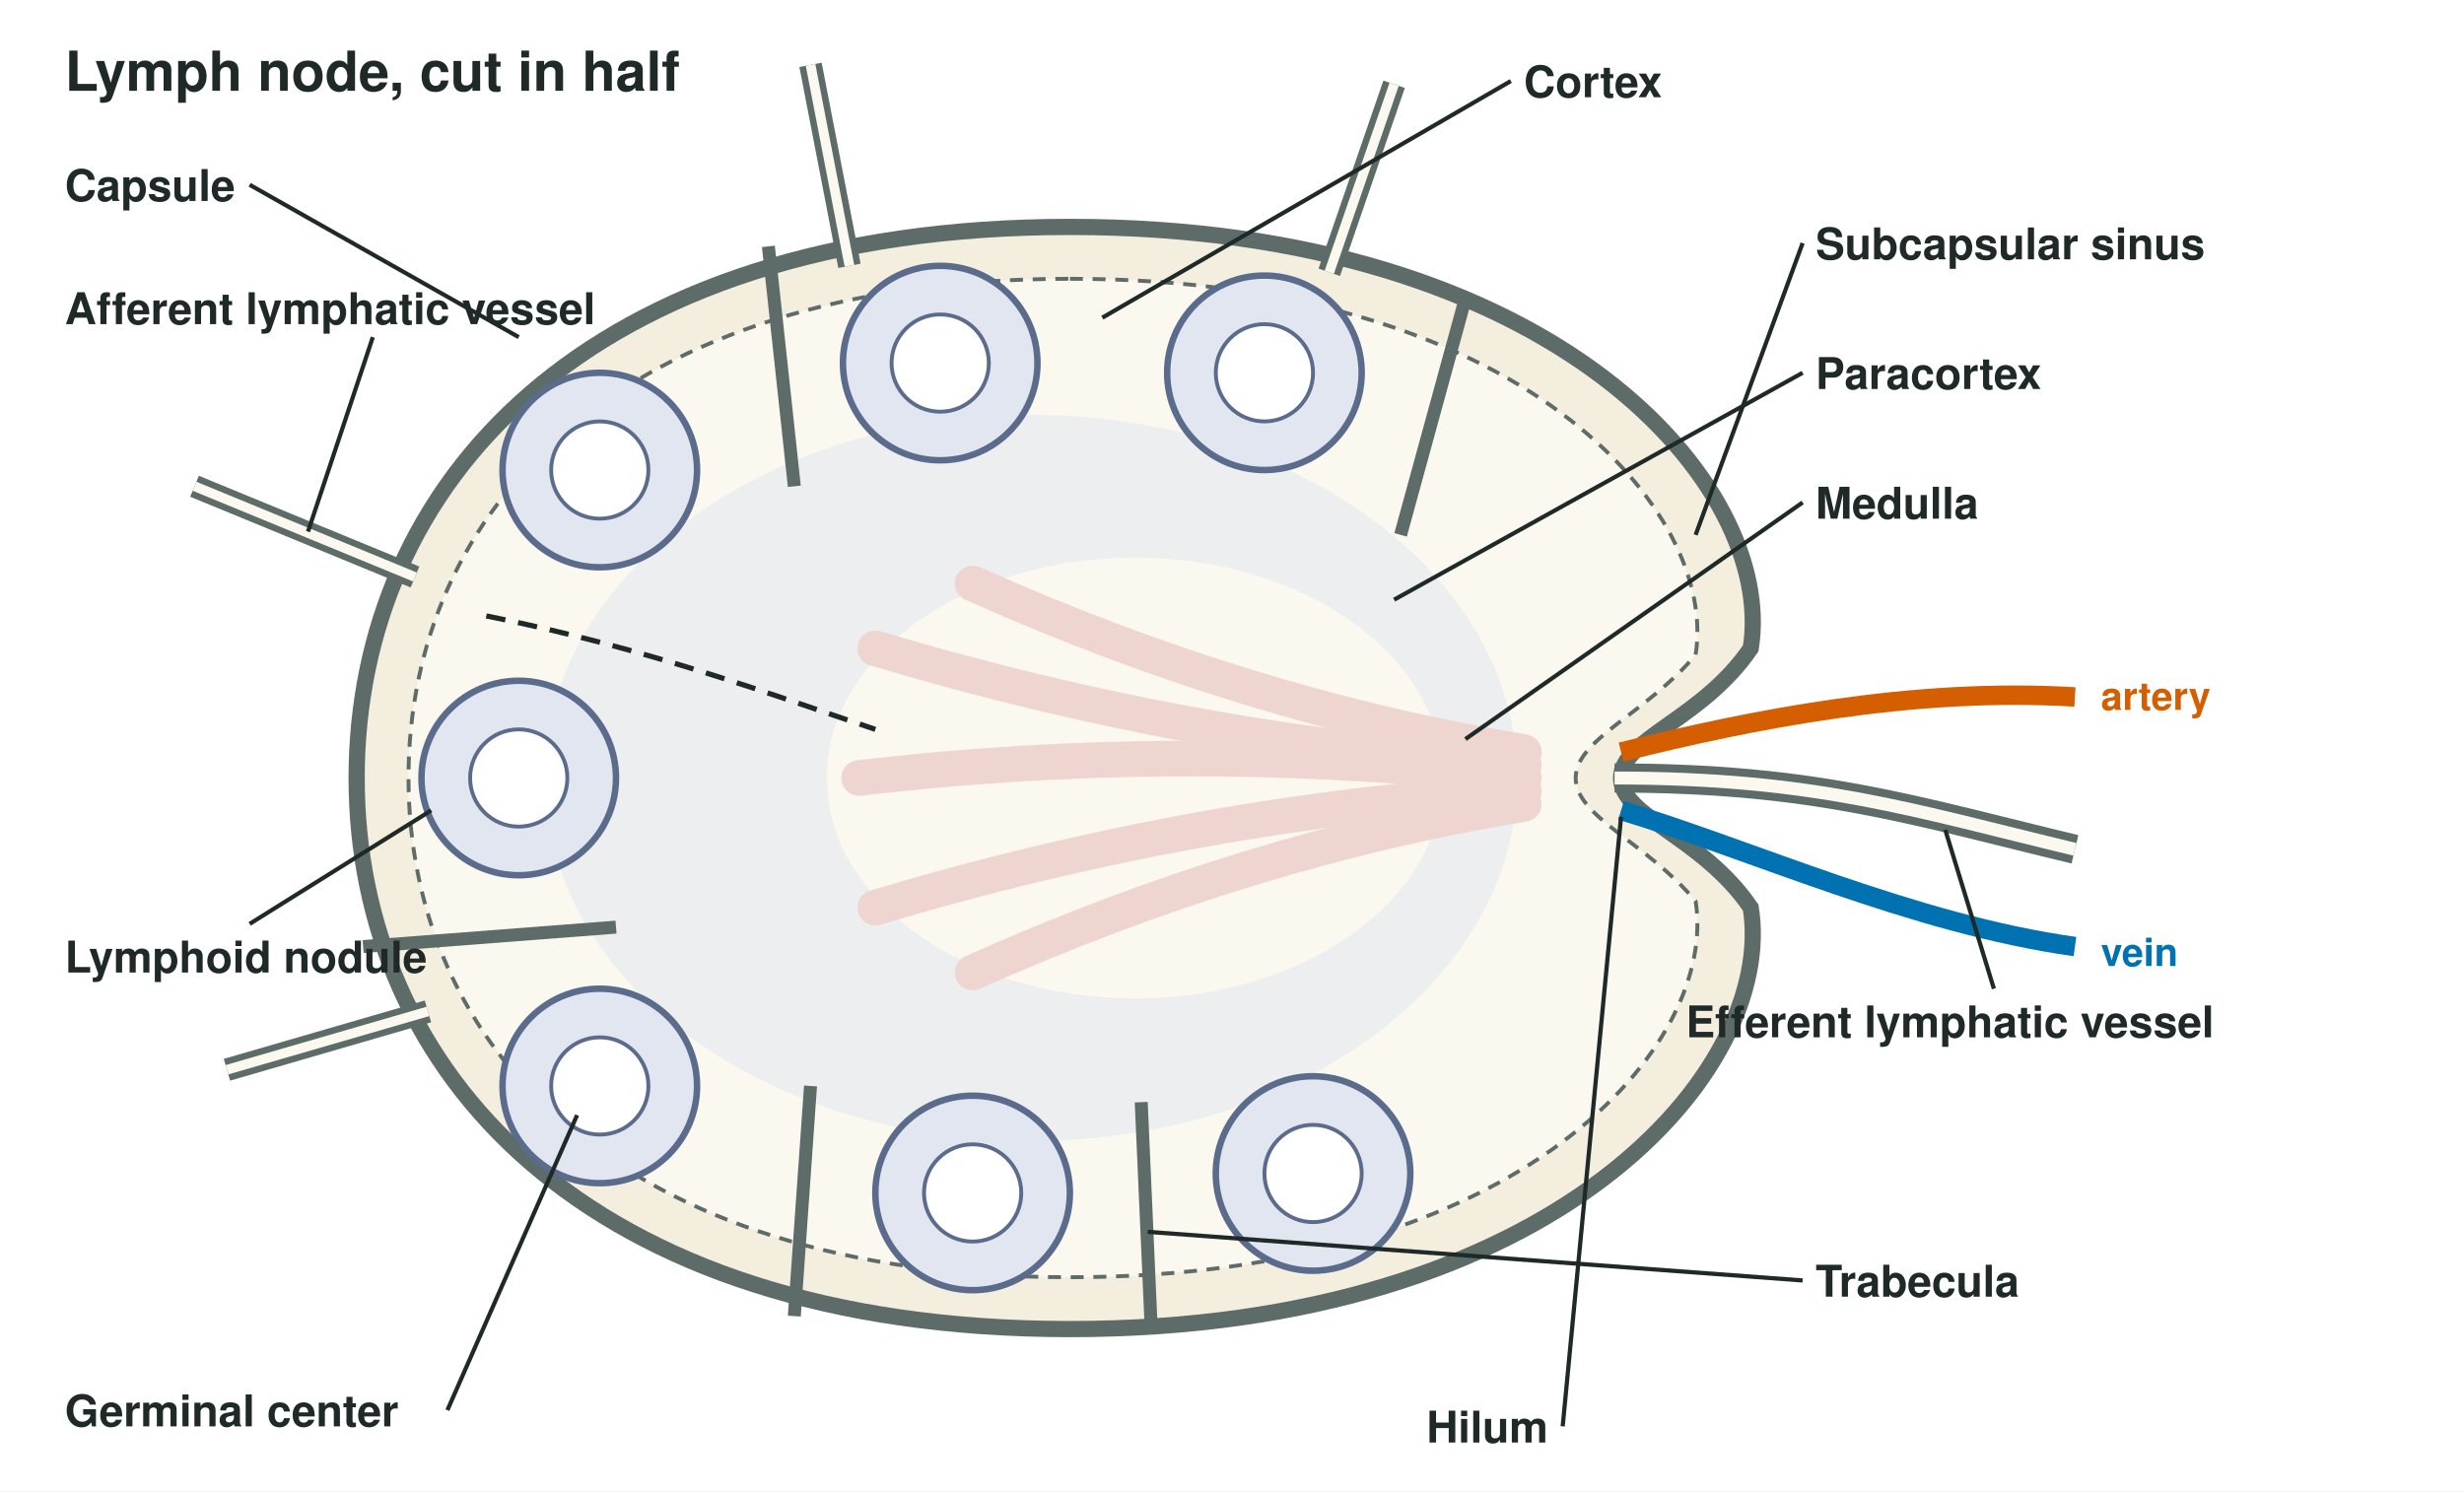
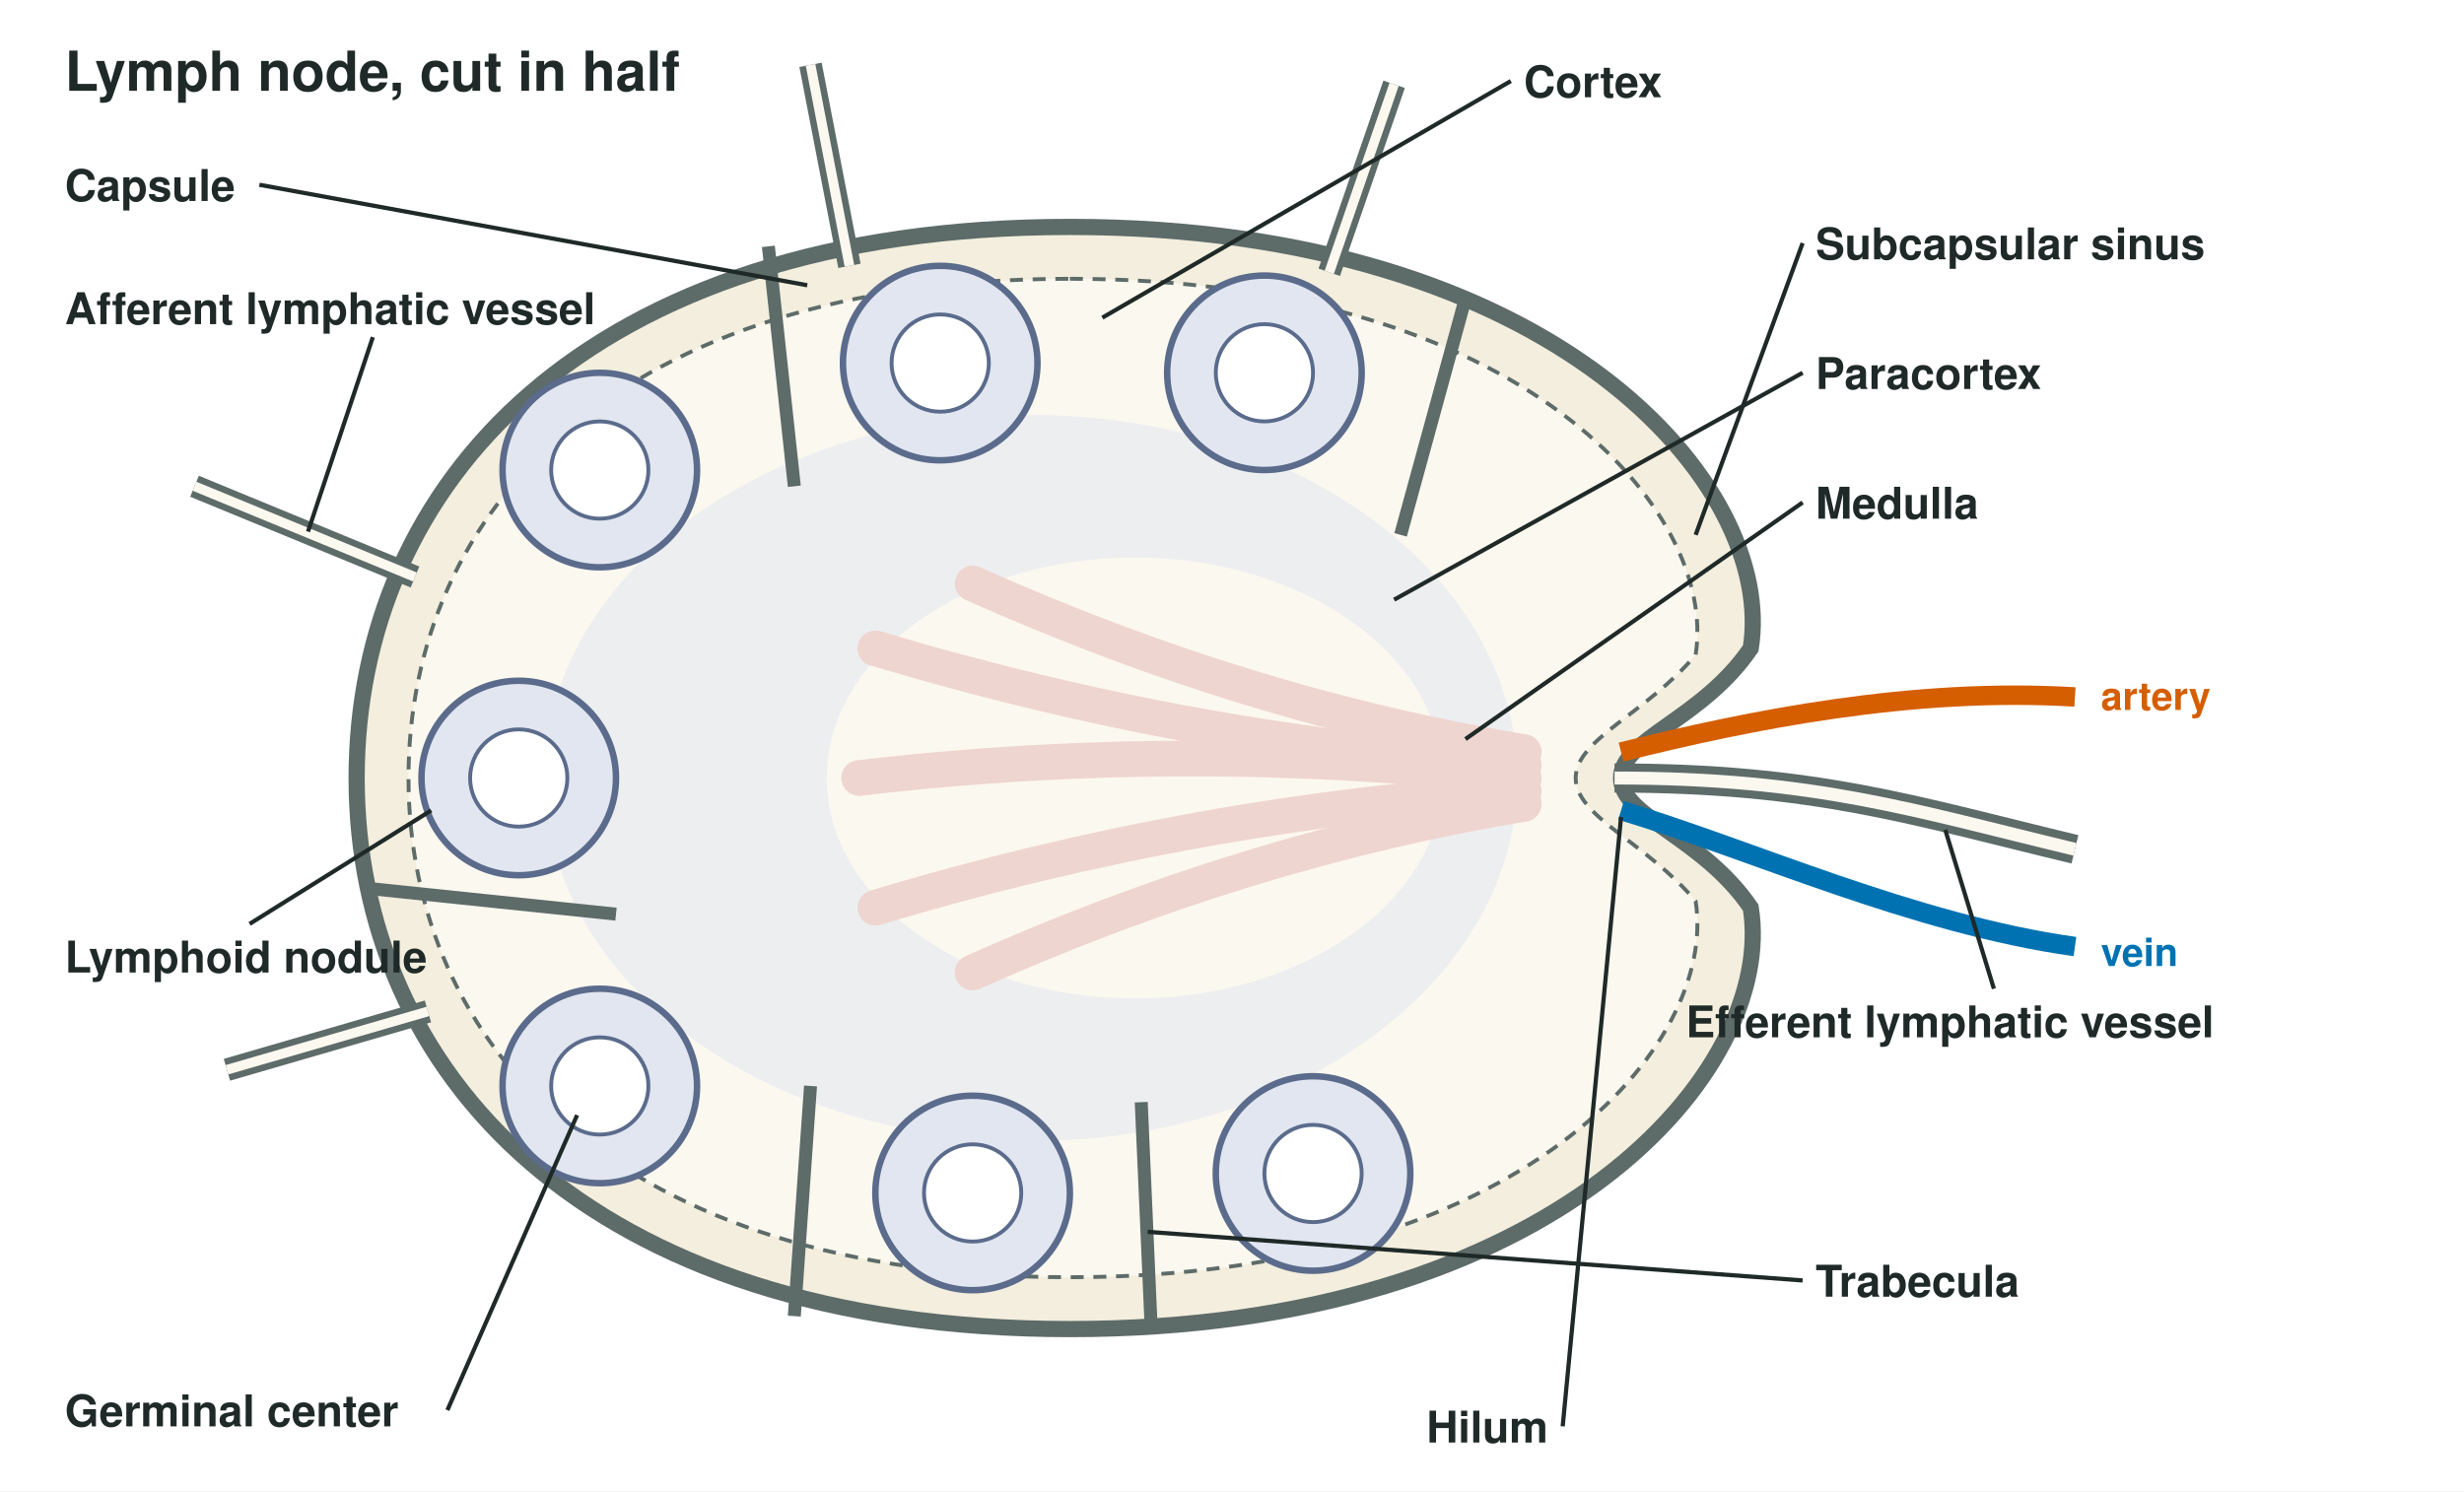
- <svg xmlns="http://www.w3.org/2000/svg" viewBox="0 0 760 460" width="760" height="460" role="img" aria-label="A lymph node cut in half, drawn as a bean with its indented side, the hilum, on the right. A tough capsule surrounds it, with a narrow space, the subcapsular sinus, just inside. Four afferent lymphatic vessels enter through the capsule on the curved outer surface. Partitions called trabeculae run inward from the capsule. The outer cortex holds round lymphoid nodules, each with a pale germinal center. Deeper, a shaded band, the paracortex, surrounds the medulla, where cords of cells and sinuses run toward the hilum. At the hilum a single efferent lymphatic vessel leaves, beside an artery and a vein. A dashed line traces lymph from an afferent vessel inward toward the medulla.">
+ <svg xmlns="http://www.w3.org/2000/svg" viewBox="0 0 760 460" width="760" height="460" role="img" aria-label="A lymph node cut in half, drawn as a bean with its indented side, the hilum, on the right. A tough capsule surrounds it, with a narrow space, the subcapsular sinus, just inside. Four afferent lymphatic vessels enter through the capsule on the curved outer surface. Partitions called trabeculae run inward from the capsule. The outer cortex holds round lymphoid nodules, each with a pale germinal center. Deeper, a shaded band, the paracortex, surrounds the medulla, where cords of cells and sinuses run toward the hilum. At the hilum a single efferent lymphatic vessel leaves, beside an artery and a vein.">
  <rect x="0" y="0" width="760" height="460" fill="#FFFFFF" />
  <g font-family="Helvetica, Arial, sans-serif" fill="#1F2A28">
    <text x="20" y="28" font-size="17" font-weight="800">Lymph node, cut in half</text>
    <path d="M330 70 C 480 70 548 150 540 200 C 525 222 500 228 500 240 C 500 252 525 258 540 280 C 548 330 480 410 330 410 C 180 410 110 330 110 240 C 110 150 180 70 330 70 Z" fill="#F3EEDD" stroke="#5D6B69" stroke-width="5" />
    <path d="M330 86 C 470 86 530 158 523 202 C 508 220 486 228 486 240 C 486 252 508 260 523 278 C 530 322 470 394 330 394 C 190 394 126 322 126 240 C 126 158 190 86 330 86 Z" fill="#FBF8EF" stroke="#5D6B69" stroke-width="1.2" stroke-dasharray="4 3" />
    <ellipse cx="318" cy="240" rx="150" ry="112" fill="#E1E6F0" stroke="none" opacity="0.55" />
    <ellipse cx="350" cy="240" rx="95" ry="68" fill="#FBF8EF" stroke="none" />
    <path d="M270 200 Q 370.0 230.0 470 236" fill="none" stroke="#EFD5CF" stroke-width="11" stroke-linecap="round" />
    <path d="M265 240 Q 367.5 228.0 470 240" fill="none" stroke="#EFD5CF" stroke-width="11" stroke-linecap="round" />
    <path d="M270 280 Q 370.0 250.0 470 244" fill="none" stroke="#EFD5CF" stroke-width="11" stroke-linecap="round" />
    <path d="M300 180 Q 385.0 218.0 470 232" fill="none" stroke="#EFD5CF" stroke-width="11" stroke-linecap="round" />
    <path d="M300 300 Q 385.0 262.0 470 248" fill="none" stroke="#EFD5CF" stroke-width="11" stroke-linecap="round" />
    <line x1="237" y1="76" x2="245" y2="150" stroke="#5D6B69" stroke-width="4" />
    <line x1="452" y1="92" x2="432" y2="165" stroke="#5D6B69" stroke-width="4" />
-     <line x1="112" y1="292" x2="190" y2="286" stroke="#5D6B69" stroke-width="4" />
+     <line x1="113" y1="274" x2="190" y2="282" stroke="#5D6B69" stroke-width="4" />
    <line x1="245" y1="406" x2="250" y2="335" stroke="#5D6B69" stroke-width="4" />
    <line x1="355" y1="408" x2="352" y2="340" stroke="#5D6B69" stroke-width="4" />
    <circle cx="185" cy="145" r="30" fill="#E1E6F0" stroke="#5B6B8C" stroke-width="2" />
    <circle cx="185" cy="145" r="15" fill="#FFFFFF" stroke="#5B6B8C" stroke-width="1.2" />
    <circle cx="290" cy="112" r="30" fill="#E1E6F0" stroke="#5B6B8C" stroke-width="2" />
    <circle cx="290" cy="112" r="15" fill="#FFFFFF" stroke="#5B6B8C" stroke-width="1.2" />
    <circle cx="390" cy="115" r="30" fill="#E1E6F0" stroke="#5B6B8C" stroke-width="2" />
    <circle cx="390" cy="115" r="15" fill="#FFFFFF" stroke="#5B6B8C" stroke-width="1.2" />
    <circle cx="160" cy="240" r="30" fill="#E1E6F0" stroke="#5B6B8C" stroke-width="2" />
    <circle cx="160" cy="240" r="15" fill="#FFFFFF" stroke="#5B6B8C" stroke-width="1.2" />
    <circle cx="185" cy="335" r="30" fill="#E1E6F0" stroke="#5B6B8C" stroke-width="2" />
    <circle cx="185" cy="335" r="15" fill="#FFFFFF" stroke="#5B6B8C" stroke-width="1.2" />
    <circle cx="300" cy="368" r="30" fill="#E1E6F0" stroke="#5B6B8C" stroke-width="2" />
    <circle cx="300" cy="368" r="15" fill="#FFFFFF" stroke="#5B6B8C" stroke-width="1.2" />
    <circle cx="405" cy="362" r="30" fill="#E1E6F0" stroke="#5B6B8C" stroke-width="2" />
    <circle cx="405" cy="362" r="15" fill="#FFFFFF" stroke="#5B6B8C" stroke-width="1.2" />
    <line x1="60" y1="150" x2="128" y2="178" stroke="#5D6B69" stroke-width="7" />
    <line x1="60" y1="150" x2="128" y2="178" stroke="#FBF8EF" stroke-width="3" />
    <line x1="70" y1="330" x2="132" y2="312" stroke="#5D6B69" stroke-width="7" />
    <line x1="70" y1="330" x2="132" y2="312" stroke="#FBF8EF" stroke-width="3" />
    <line x1="250" y1="20" x2="262" y2="82" stroke="#5D6B69" stroke-width="7" />
    <line x1="250" y1="20" x2="262" y2="82" stroke="#FBF8EF" stroke-width="3" />
    <line x1="430" y1="26" x2="410" y2="84" stroke="#5D6B69" stroke-width="7" />
    <line x1="430" y1="26" x2="410" y2="84" stroke="#FBF8EF" stroke-width="3" />
    <path d="M498 240 C 560 240 590 250 640 262" fill="none" stroke="#5D6B69" stroke-width="9" />
    <path d="M498 240 C 560 240 590 250 640 262" fill="none" stroke="#FBF8EF" stroke-width="4" />
    <path d="M640 215 C 590 212 540 222 500 232" fill="none" stroke="#D55E00" stroke-width="6" />
    <path d="M640 292 C 590 285 540 262 500 250" fill="none" stroke="#0072B2" stroke-width="6" />
-     <path d="M150 190 C 200 200 240 215 270 225" fill="none" stroke="#1F2A28" stroke-width="1.6" stroke-dasharray="6 4" />
    <line x1="115.0" y1="104" x2="95" y2="164" stroke="#1F2A28" stroke-width="1.3" />
    <text x="20" y="100" font-size="13.5" font-weight="700">Afferent lymphatic vessel</text>
-     <line x1="77" y1="57" x2="160" y2="104" stroke="#1F2A28" stroke-width="1.3" />
+     <line x1="80" y1="57" x2="249" y2="88" stroke="#1F2A28" stroke-width="1.3" />
    <text x="20" y="62" font-size="13.5" font-weight="700">Capsule</text>
    <line x1="556" y1="75" x2="523" y2="165" stroke="#1F2A28" stroke-width="1.3" />
    <text x="560" y="80" font-size="13.5" font-weight="700">Subcapsular sinus</text>
    <line x1="77.0" y1="285" x2="133" y2="250" stroke="#1F2A28" stroke-width="1.3" />
    <text x="20" y="300" font-size="13.5" font-weight="700">Lymphoid nodule</text>
    <line x1="138" y1="435" x2="178" y2="344" stroke="#1F2A28" stroke-width="1.3" />
    <text x="20" y="440" font-size="13.5" font-weight="700">Germinal center</text>
    <line x1="466" y1="25" x2="340" y2="98" stroke="#1F2A28" stroke-width="1.3" />
    <text x="470" y="30" font-size="13.5" font-weight="700">Cortex</text>
    <line x1="556" y1="115" x2="430" y2="185" stroke="#1F2A28" stroke-width="1.3" />
    <text x="560" y="120" font-size="13.5" font-weight="700">Paracortex</text>
    <line x1="556" y1="155" x2="452" y2="228" stroke="#1F2A28" stroke-width="1.3" />
    <text x="560" y="160" font-size="13.5" font-weight="700">Medulla</text>
    <line x1="556" y1="395" x2="354" y2="380" stroke="#1F2A28" stroke-width="1.3" />
    <text x="560" y="400" font-size="13.5" font-weight="700">Trabecula</text>
    <line x1="615.0" y1="305" x2="600" y2="256" stroke="#1F2A28" stroke-width="1.3" />
    <text x="520" y="320" font-size="13.5" font-weight="700">Efferent lymphatic vessel</text>
    <line x1="482" y1="440" x2="500" y2="252" stroke="#1F2A28" stroke-width="1.3" />
    <text x="440" y="445" font-size="13.5" font-weight="700">Hilum</text>
    <text x="648" y="219" font-size="12" font-weight="700" fill="#D55E00">artery</text>
    <text x="648" y="298" font-size="12" font-weight="700" fill="#0072B2">vein</text>
  </g>
</svg>
